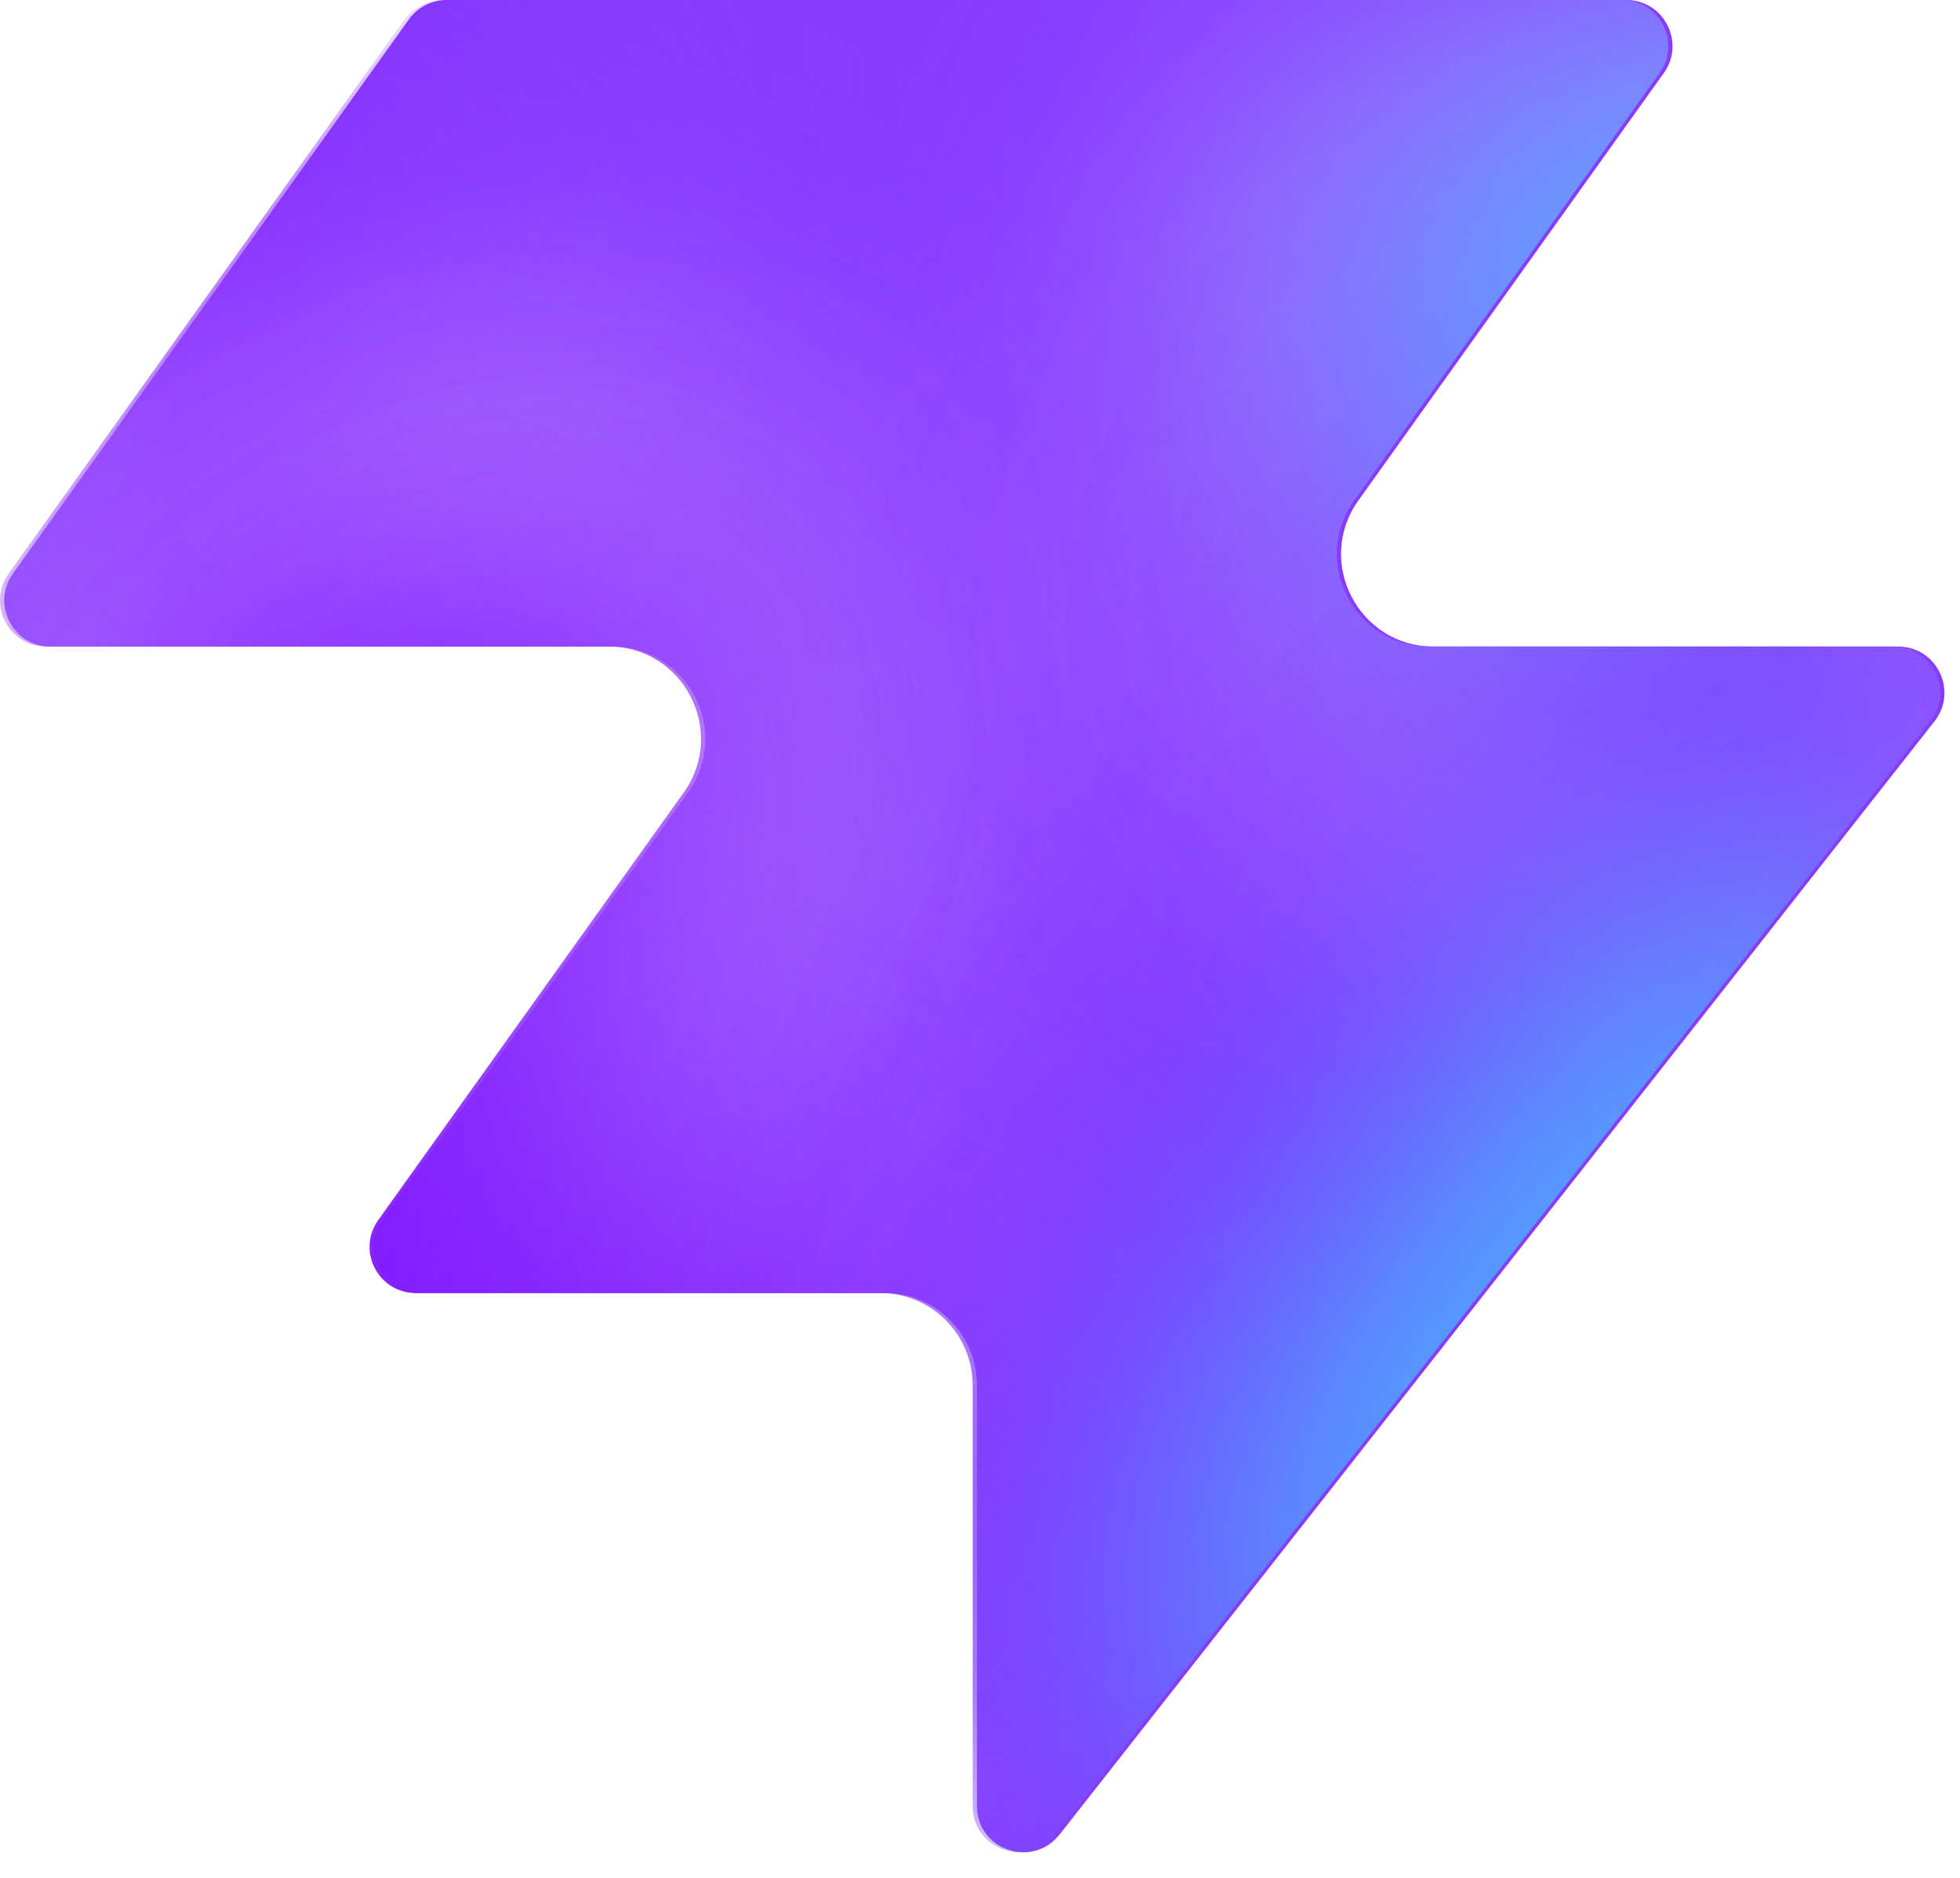
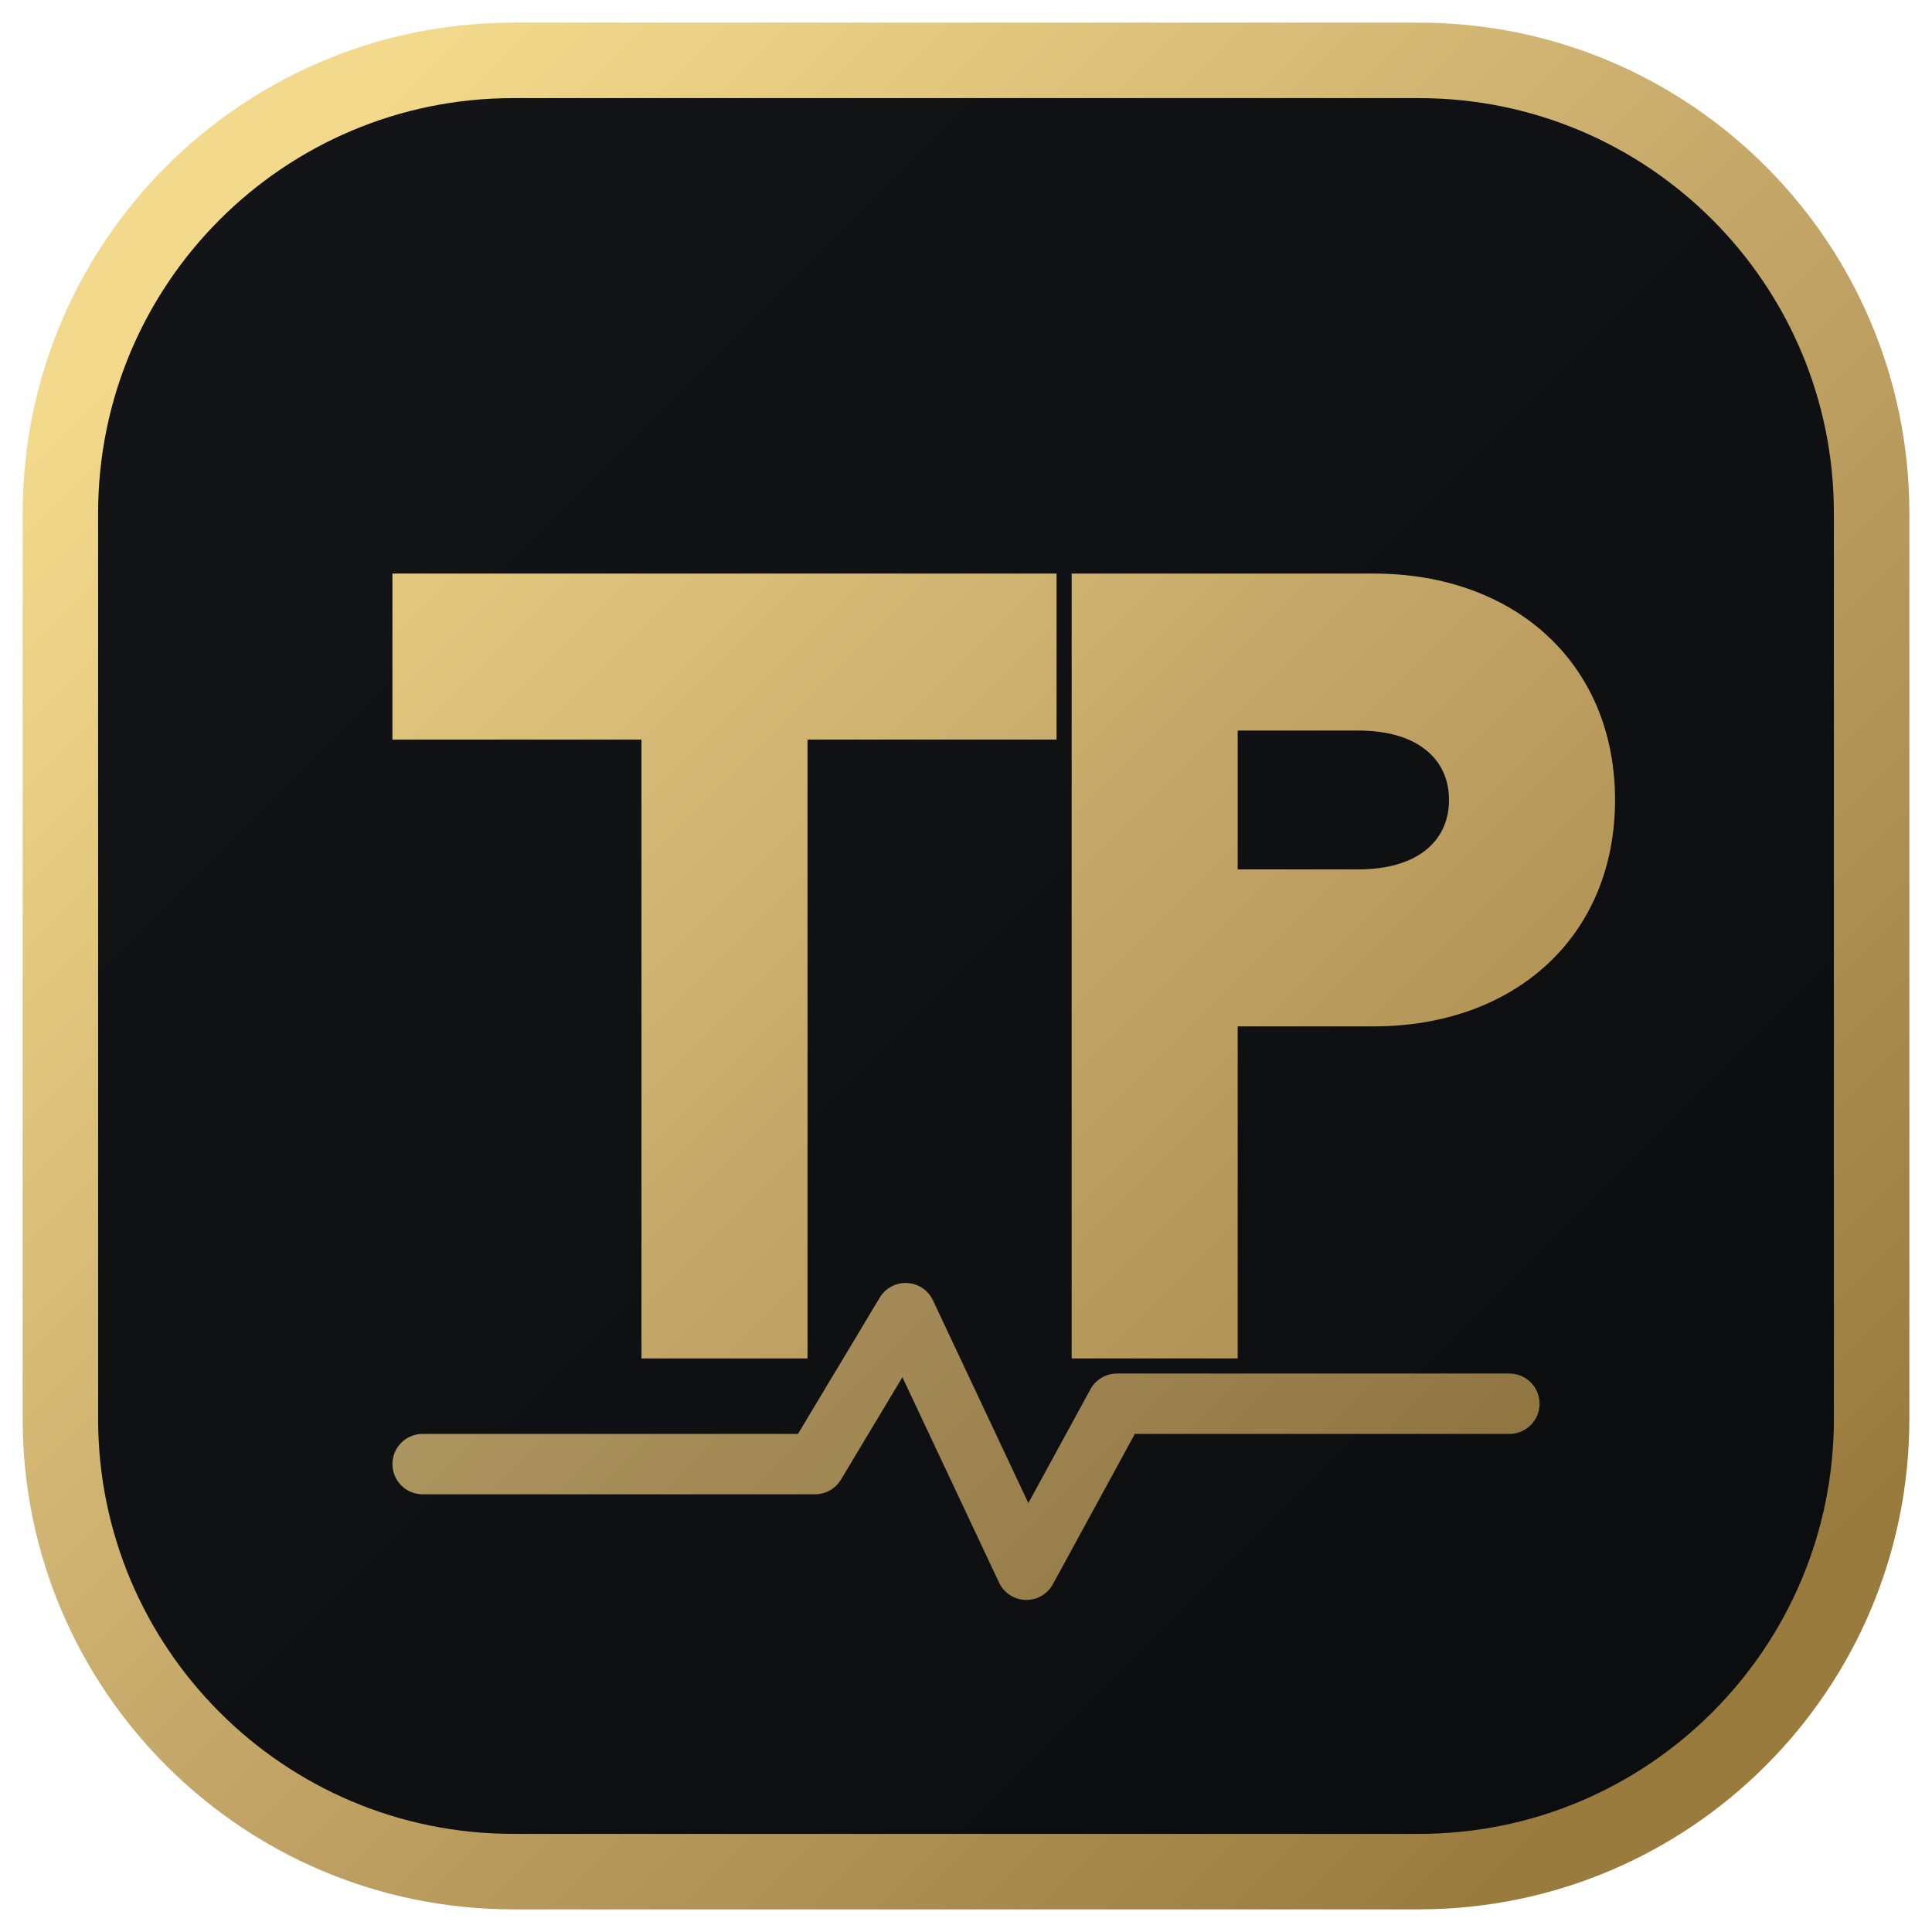
- <svg xmlns="http://www.w3.org/2000/svg" width="48" height="46" fill="none" viewBox="0 0 48 46">
-   <path fill="#863bff" d="M25.946 44.938c-.664.845-2.021.375-2.021-.698V33.937a2.26 2.26 0 0 0-2.262-2.262H10.287c-.92 0-1.456-1.04-.92-1.788l7.48-10.471c1.07-1.497 0-3.578-1.842-3.578H1.237c-.92 0-1.456-1.04-.92-1.788L10.013.474c.214-.297.556-.474.92-.474h28.894c.92 0 1.456 1.04.92 1.788l-7.48 10.471c-1.07 1.498 0 3.579 1.842 3.579h11.377c.943 0 1.473 1.088.89 1.83L25.947 44.94z" style="fill:#863bff;fill:color(display-p3 .525 .23 1);fill-opacity:1" />
-   <mask id="a" width="48" height="46" x="0" y="0" maskUnits="userSpaceOnUse" style="mask-type:alpha">
-     <path fill="#000" d="M25.842 44.938c-.664.844-2.021.375-2.021-.698V33.937a2.26 2.26 0 0 0-2.262-2.262H10.183c-.92 0-1.456-1.04-.92-1.788l7.48-10.471c1.07-1.498 0-3.579-1.842-3.579H1.133c-.92 0-1.456-1.04-.92-1.787L9.91.473c.214-.297.556-.474.92-.474h28.894c.92 0 1.456 1.04.92 1.788l-7.48 10.471c-1.07 1.498 0 3.578 1.842 3.578h11.377c.943 0 1.473 1.088.89 1.832L25.843 44.94z" style="fill:#000;fill-opacity:1" />
-   </mask>
-   <g mask="url(#a)">
-     <g filter="url(#b)">
-       <ellipse cx="5.508" cy="14.704" fill="#ede6ff" rx="5.508" ry="14.704" style="fill:#ede6ff;fill:color(display-p3 .927 .903 1);fill-opacity:1" transform="matrix(.00324 1 1 -.00324 -4.47 31.516)" />
-     </g>
-     <g filter="url(#c)">
-       <ellipse cx="10.399" cy="29.851" fill="#ede6ff" rx="10.399" ry="29.851" style="fill:#ede6ff;fill:color(display-p3 .927 .903 1);fill-opacity:1" transform="matrix(.00324 1 1 -.00324 -39.328 7.883)" />
-     </g>
-     <g filter="url(#d)">
-       <ellipse cx="5.508" cy="30.487" fill="#7e14ff" rx="5.508" ry="30.487" style="fill:#7e14ff;fill:color(display-p3 .492 .077 1);fill-opacity:1" transform="rotate(89.814 -25.913 -14.639)scale(1 -1)" />
-     </g>
-     <g filter="url(#e)">
-       <ellipse cx="5.508" cy="30.599" fill="#7e14ff" rx="5.508" ry="30.599" style="fill:#7e14ff;fill:color(display-p3 .492 .077 1);fill-opacity:1" transform="rotate(89.814 -32.644 -3.334)scale(1 -1)" />
-     </g>
-     <g filter="url(#f)">
-       <ellipse cx="5.508" cy="30.599" fill="#7e14ff" rx="5.508" ry="30.599" style="fill:#7e14ff;fill:color(display-p3 .492 .077 1);fill-opacity:1" transform="matrix(.00324 1 1 -.00324 -34.34 30.47)" />
-     </g>
-     <g filter="url(#g)">
-       <ellipse cx="14.072" cy="22.078" fill="#ede6ff" rx="14.072" ry="22.078" style="fill:#ede6ff;fill:color(display-p3 .927 .903 1);fill-opacity:1" transform="rotate(93.35 24.506 48.493)scale(-1 1)" />
-     </g>
-     <g filter="url(#h)">
-       <ellipse cx="3.47" cy="21.501" fill="#7e14ff" rx="3.47" ry="21.501" style="fill:#7e14ff;fill:color(display-p3 .492 .077 1);fill-opacity:1" transform="rotate(89.009 28.708 47.59)scale(-1 1)" />
-     </g>
-     <g filter="url(#i)">
-       <ellipse cx="3.47" cy="21.501" fill="#7e14ff" rx="3.47" ry="21.501" style="fill:#7e14ff;fill:color(display-p3 .492 .077 1);fill-opacity:1" transform="rotate(89.009 28.708 47.59)scale(-1 1)" />
-     </g>
-     <g filter="url(#j)">
-       <ellipse cx=".387" cy="8.972" fill="#7e14ff" rx="4.407" ry="29.108" style="fill:#7e14ff;fill:color(display-p3 .492 .077 1);fill-opacity:1" transform="rotate(39.51 .387 8.972)" />
-     </g>
-     <g filter="url(#k)">
-       <ellipse cx="47.523" cy="-6.092" fill="#7e14ff" rx="4.407" ry="29.108" style="fill:#7e14ff;fill:color(display-p3 .492 .077 1);fill-opacity:1" transform="rotate(37.892 47.523 -6.092)" />
-     </g>
-     <g filter="url(#l)">
-       <ellipse cx="41.412" cy="6.333" fill="#47bfff" rx="5.971" ry="9.665" style="fill:#47bfff;fill:color(display-p3 .28 .748 1);fill-opacity:1" transform="rotate(37.892 41.412 6.333)" />
-     </g>
-     <g filter="url(#m)">
-       <ellipse cx="-1.879" cy="38.332" fill="#7e14ff" rx="4.407" ry="29.108" style="fill:#7e14ff;fill:color(display-p3 .492 .077 1);fill-opacity:1" transform="rotate(37.892 -1.88 38.332)" />
-     </g>
-     <g filter="url(#n)">
-       <ellipse cx="-1.879" cy="38.332" fill="#7e14ff" rx="4.407" ry="29.108" style="fill:#7e14ff;fill:color(display-p3 .492 .077 1);fill-opacity:1" transform="rotate(37.892 -1.88 38.332)" />
-     </g>
-     <g filter="url(#o)">
-       <ellipse cx="35.651" cy="29.907" fill="#7e14ff" rx="4.407" ry="29.108" style="fill:#7e14ff;fill:color(display-p3 .492 .077 1);fill-opacity:1" transform="rotate(37.892 35.651 29.907)" />
-     </g>
-     <g filter="url(#p)">
-       <ellipse cx="38.418" cy="32.4" fill="#47bfff" rx="5.971" ry="15.297" style="fill:#47bfff;fill:color(display-p3 .28 .748 1);fill-opacity:1" transform="rotate(37.892 38.418 32.4)" />
-     </g>
-   </g>
+ <svg xmlns="http://www.w3.org/2000/svg" viewBox="0 0 64 64" fill="none">
  <defs>
-     <filter id="b" width="60.045" height="41.654" x="-19.77" y="16.149" color-interpolation-filters="sRGB" filterUnits="userSpaceOnUse">
-       <feFlood flood-opacity="0" result="BackgroundImageFix" />
-       <feBlend in="SourceGraphic" in2="BackgroundImageFix" result="shape" />
-       <feGaussianBlur result="effect1_foregroundBlur_2002_17158" stdDeviation="7.659" />
-     </filter>
-     <filter id="c" width="90.34" height="51.437" x="-54.613" y="-7.533" color-interpolation-filters="sRGB" filterUnits="userSpaceOnUse">
-       <feFlood flood-opacity="0" result="BackgroundImageFix" />
-       <feBlend in="SourceGraphic" in2="BackgroundImageFix" result="shape" />
-       <feGaussianBlur result="effect1_foregroundBlur_2002_17158" stdDeviation="7.659" />
-     </filter>
-     <filter id="d" width="79.355" height="29.4" x="-49.64" y="2.03" color-interpolation-filters="sRGB" filterUnits="userSpaceOnUse">
-       <feFlood flood-opacity="0" result="BackgroundImageFix" />
-       <feBlend in="SourceGraphic" in2="BackgroundImageFix" result="shape" />
-       <feGaussianBlur result="effect1_foregroundBlur_2002_17158" stdDeviation="4.596" />
-     </filter>
-     <filter id="e" width="79.579" height="29.4" x="-45.045" y="20.029" color-interpolation-filters="sRGB" filterUnits="userSpaceOnUse">
-       <feFlood flood-opacity="0" result="BackgroundImageFix" />
-       <feBlend in="SourceGraphic" in2="BackgroundImageFix" result="shape" />
-       <feGaussianBlur result="effect1_foregroundBlur_2002_17158" stdDeviation="4.596" />
-     </filter>
-     <filter id="f" width="79.579" height="29.4" x="-43.513" y="21.178" color-interpolation-filters="sRGB" filterUnits="userSpaceOnUse">
-       <feFlood flood-opacity="0" result="BackgroundImageFix" />
-       <feBlend in="SourceGraphic" in2="BackgroundImageFix" result="shape" />
-       <feGaussianBlur result="effect1_foregroundBlur_2002_17158" stdDeviation="4.596" />
-     </filter>
-     <filter id="g" width="74.749" height="58.852" x="15.756" y="-17.901" color-interpolation-filters="sRGB" filterUnits="userSpaceOnUse">
-       <feFlood flood-opacity="0" result="BackgroundImageFix" />
-       <feBlend in="SourceGraphic" in2="BackgroundImageFix" result="shape" />
-       <feGaussianBlur result="effect1_foregroundBlur_2002_17158" stdDeviation="7.659" />
-     </filter>
-     <filter id="h" width="61.377" height="25.362" x="23.548" y="2.284" color-interpolation-filters="sRGB" filterUnits="userSpaceOnUse">
-       <feFlood flood-opacity="0" result="BackgroundImageFix" />
-       <feBlend in="SourceGraphic" in2="BackgroundImageFix" result="shape" />
-       <feGaussianBlur result="effect1_foregroundBlur_2002_17158" stdDeviation="4.596" />
-     </filter>
-     <filter id="i" width="61.377" height="25.362" x="23.548" y="2.284" color-interpolation-filters="sRGB" filterUnits="userSpaceOnUse">
-       <feFlood flood-opacity="0" result="BackgroundImageFix" />
-       <feBlend in="SourceGraphic" in2="BackgroundImageFix" result="shape" />
-       <feGaussianBlur result="effect1_foregroundBlur_2002_17158" stdDeviation="4.596" />
-     </filter>
-     <filter id="j" width="56.045" height="63.649" x="-27.636" y="-22.853" color-interpolation-filters="sRGB" filterUnits="userSpaceOnUse">
-       <feFlood flood-opacity="0" result="BackgroundImageFix" />
-       <feBlend in="SourceGraphic" in2="BackgroundImageFix" result="shape" />
-       <feGaussianBlur result="effect1_foregroundBlur_2002_17158" stdDeviation="4.596" />
-     </filter>
-     <filter id="k" width="54.814" height="64.646" x="20.116" y="-38.415" color-interpolation-filters="sRGB" filterUnits="userSpaceOnUse">
-       <feFlood flood-opacity="0" result="BackgroundImageFix" />
-       <feBlend in="SourceGraphic" in2="BackgroundImageFix" result="shape" />
-       <feGaussianBlur result="effect1_foregroundBlur_2002_17158" stdDeviation="4.596" />
-     </filter>
-     <filter id="l" width="33.541" height="35.313" x="24.641" y="-11.323" color-interpolation-filters="sRGB" filterUnits="userSpaceOnUse">
-       <feFlood flood-opacity="0" result="BackgroundImageFix" />
-       <feBlend in="SourceGraphic" in2="BackgroundImageFix" result="shape" />
-       <feGaussianBlur result="effect1_foregroundBlur_2002_17158" stdDeviation="4.596" />
-     </filter>
-     <filter id="m" width="54.814" height="64.646" x="-29.286" y="6.009" color-interpolation-filters="sRGB" filterUnits="userSpaceOnUse">
-       <feFlood flood-opacity="0" result="BackgroundImageFix" />
-       <feBlend in="SourceGraphic" in2="BackgroundImageFix" result="shape" />
-       <feGaussianBlur result="effect1_foregroundBlur_2002_17158" stdDeviation="4.596" />
-     </filter>
-     <filter id="n" width="54.814" height="64.646" x="-29.286" y="6.009" color-interpolation-filters="sRGB" filterUnits="userSpaceOnUse">
-       <feFlood flood-opacity="0" result="BackgroundImageFix" />
-       <feBlend in="SourceGraphic" in2="BackgroundImageFix" result="shape" />
-       <feGaussianBlur result="effect1_foregroundBlur_2002_17158" stdDeviation="4.596" />
-     </filter>
-     <filter id="o" width="54.814" height="64.646" x="8.244" y="-2.416" color-interpolation-filters="sRGB" filterUnits="userSpaceOnUse">
-       <feFlood flood-opacity="0" result="BackgroundImageFix" />
-       <feBlend in="SourceGraphic" in2="BackgroundImageFix" result="shape" />
-       <feGaussianBlur result="effect1_foregroundBlur_2002_17158" stdDeviation="4.596" />
-     </filter>
-     <filter id="p" width="39.409" height="43.623" x="18.713" y="10.588" color-interpolation-filters="sRGB" filterUnits="userSpaceOnUse">
-       <feFlood flood-opacity="0" result="BackgroundImageFix" />
-       <feBlend in="SourceGraphic" in2="BackgroundImageFix" result="shape" />
-       <feGaussianBlur result="effect1_foregroundBlur_2002_17158" stdDeviation="4.596" />
-     </filter>
+     <linearGradient id="goldGrad" x1="8" y1="8" x2="56" y2="56" gradientUnits="userSpaceOnUse">
+       <stop offset="0%" stop-color="#F3D98B" />
+       <stop offset="50%" stop-color="#C5A869" />
+       <stop offset="100%" stop-color="#9A7B3E" />
+     </linearGradient>
+     <linearGradient id="bgGrad" x1="0" y1="0" x2="64" y2="64" gradientUnits="userSpaceOnUse">
+       <stop offset="0%" stop-color="#141518" />
+       <stop offset="100%" stop-color="#0B0C0E" />
+     </linearGradient>
  </defs>
+   <rect x="2" y="2" width="60" height="60" rx="15" fill="url(#bgGrad)" stroke="url(#goldGrad)" stroke-width="2.5" />
+   <path d="M13 19H35V24.5H26.75V45H21.25V24.5H13V19Z" fill="url(#goldGrad)" />
+   <path d="M35.5 19H45.5C50.2 19 53.5 22 53.5 26.5C53.5 31 50.2 34 45.5 34H41V45H35.5V19ZM41 24.2V28.8H45C46.9 28.8 48 27.9 48 26.5C48 25.1 46.9 24.2 45 24.2H41Z" fill="url(#goldGrad)" />
+   <path d="M14 48.5H27L30 43.5L34 52L37 46.5H50" stroke="url(#goldGrad)" stroke-width="2" stroke-linecap="round" stroke-linejoin="round" opacity="0.85" />
</svg>
